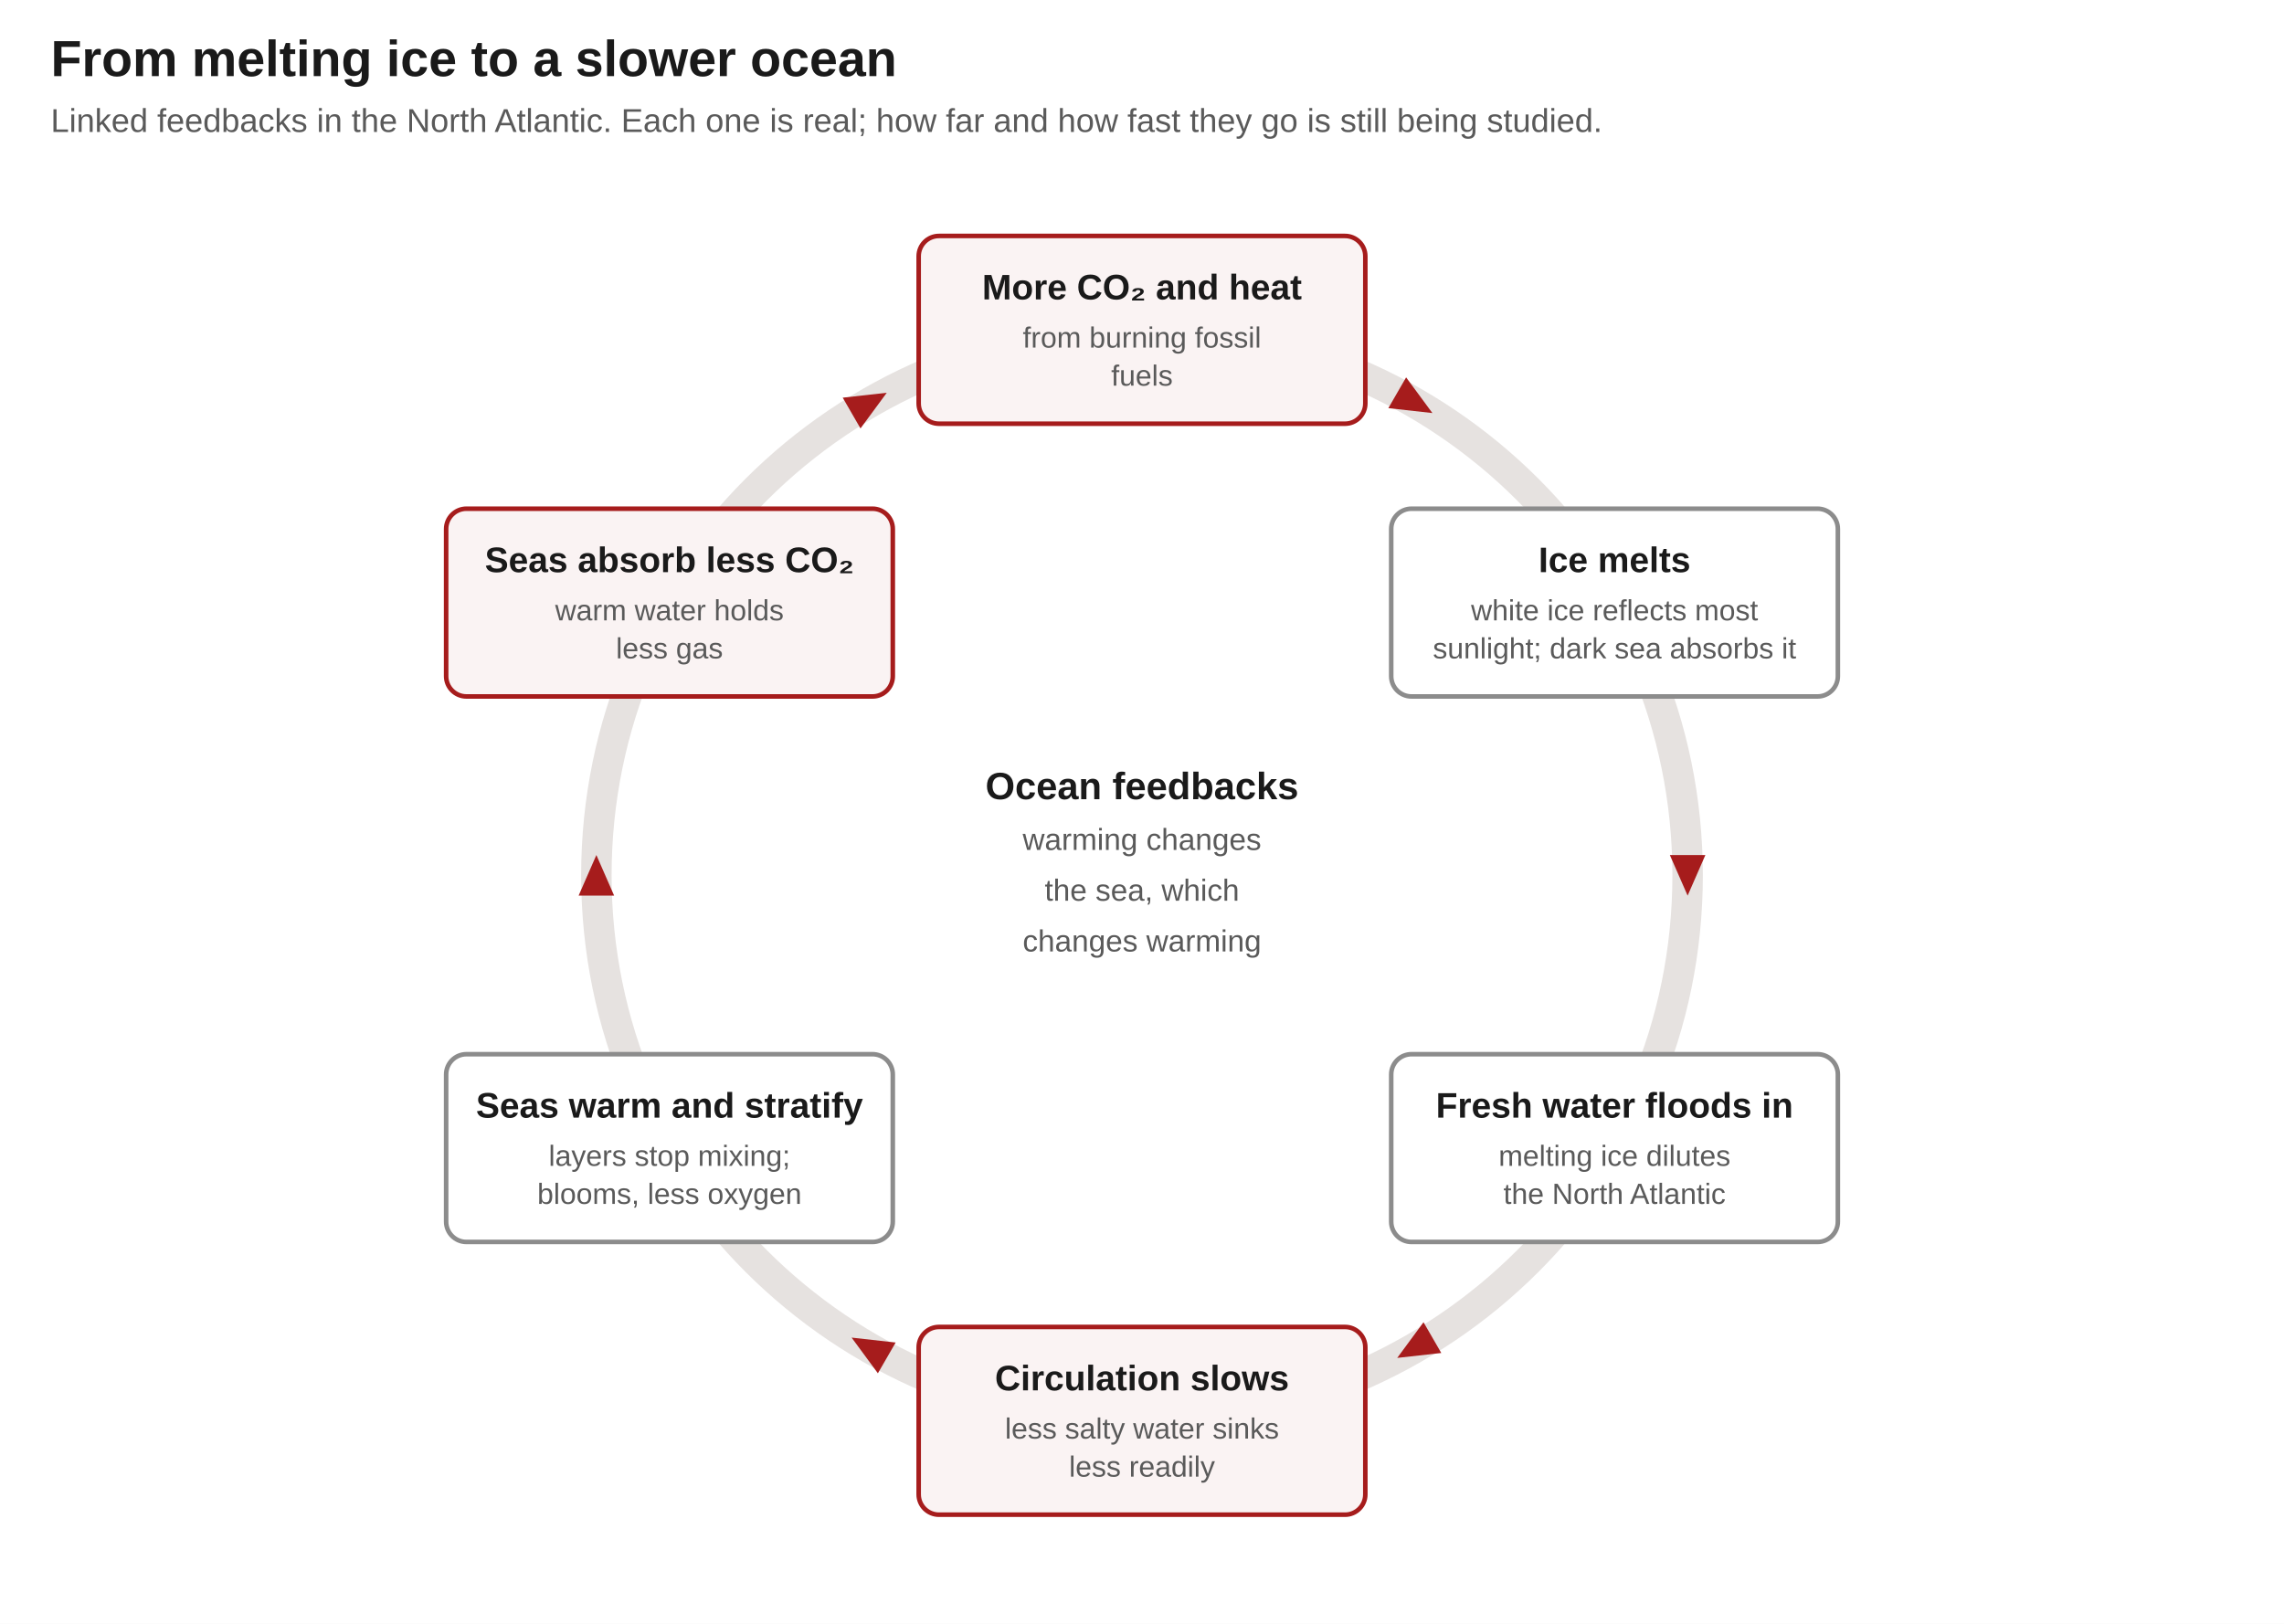
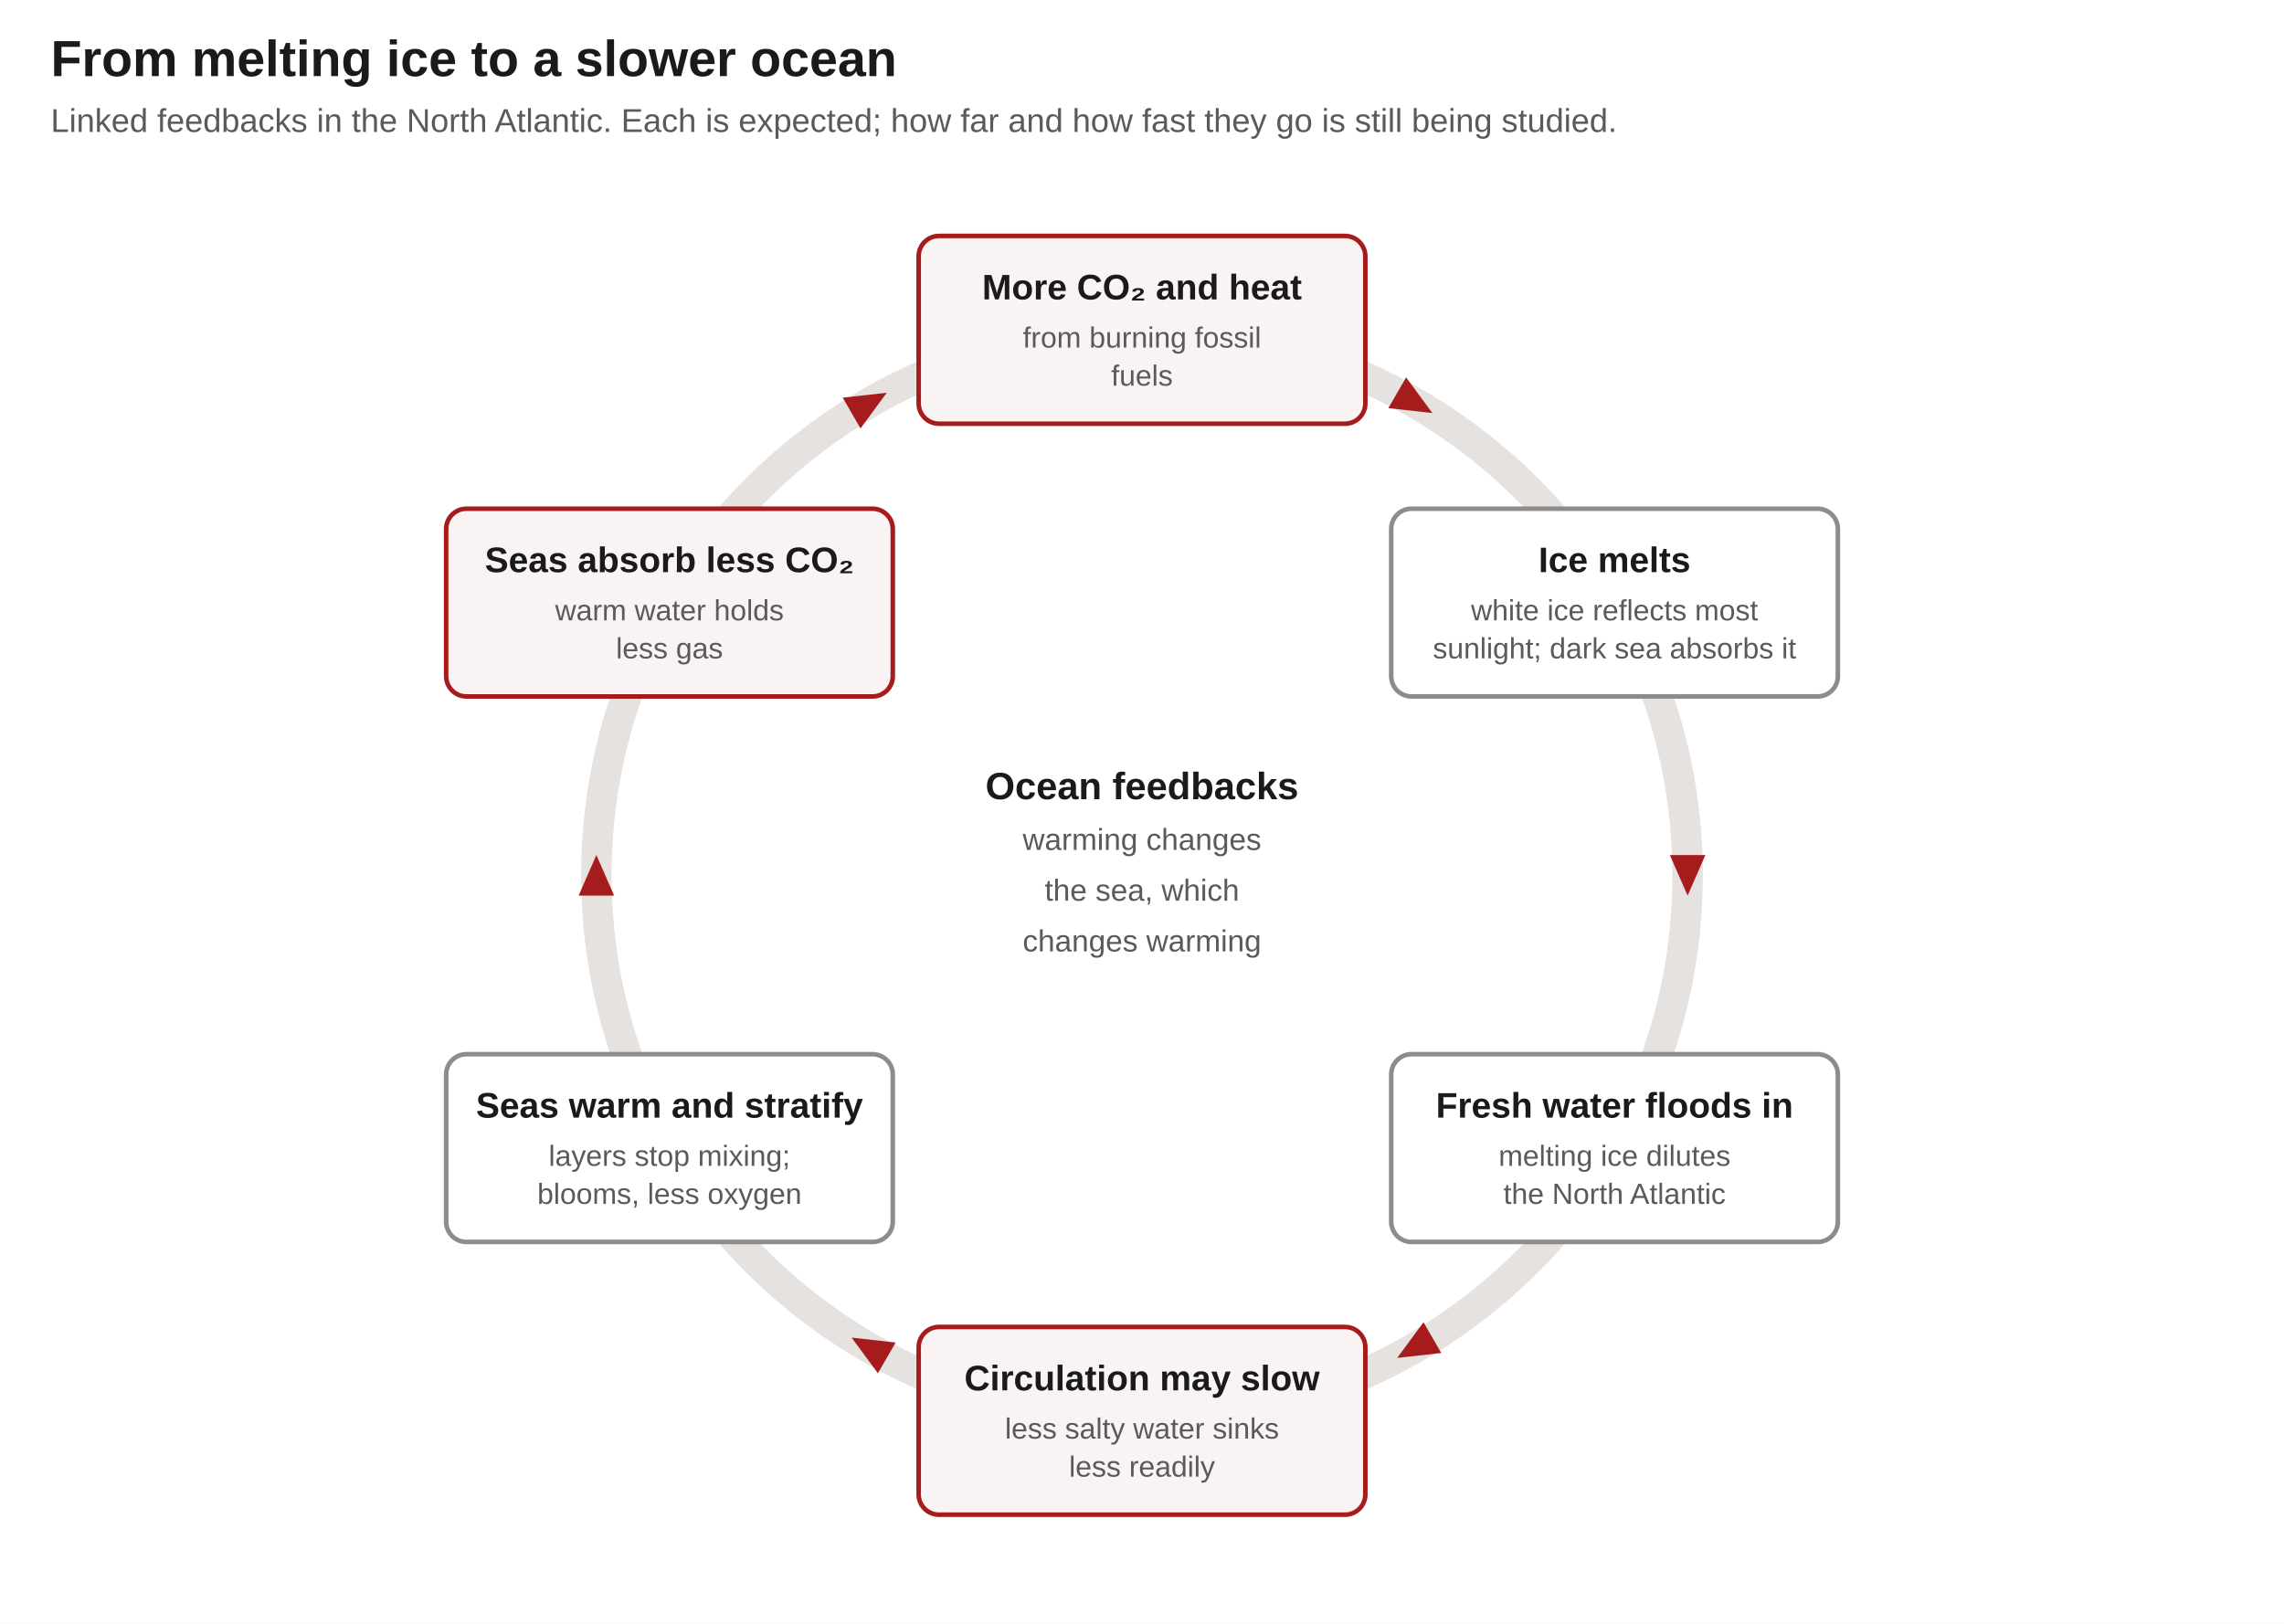
<svg xmlns="http://www.w3.org/2000/svg" viewBox="0 0 900 640" role="img" aria-labelledby="t d" font-family="'Source Sans 3','Source Sans Pro',Arial,sans-serif">
  <rect width="900" height="640" fill="#fff" />
  <text x="20.0" y="30.0" font-size="20" fill="#1A1A1A" text-anchor="start" font-weight="700">From melting ice to a slower ocean</text>
-   <text x="20.0" y="52.0" font-size="13" fill="#5A5A5A" text-anchor="start" font-weight="400">Linked feedbacks in the North Atlantic. Each one is real; how far and how fast they go is still being studied.</text>
+   <text x="20.0" y="52.0" font-size="13" fill="#5A5A5A" text-anchor="start" font-weight="400">Linked feedbacks in the North Atlantic. Each is expected; how far and how fast they go is still being studied.</text>
  <circle cx="450" cy="345" r="215" fill="none" stroke="#E6E2E0" stroke-width="12" />
  <path d="M-8 -7 L8 0 L-8 7 z" fill="#A61C1C" transform="translate(557.5 158.8) rotate(30.0)" />
  <path d="M-8 -7 L8 0 L-8 7 z" fill="#A61C1C" transform="translate(665.0 345.0) rotate(90.0)" />
  <path d="M-8 -7 L8 0 L-8 7 z" fill="#A61C1C" transform="translate(557.5 531.2) rotate(150.0)" />
  <path d="M-8 -7 L8 0 L-8 7 z" fill="#A61C1C" transform="translate(342.5 531.2) rotate(210.0)" />
  <path d="M-8 -7 L8 0 L-8 7 z" fill="#A61C1C" transform="translate(235.0 345.0) rotate(270.0)" />
  <path d="M-8 -7 L8 0 L-8 7 z" fill="#A61C1C" transform="translate(342.5 158.8) rotate(330.0)" />
  <rect x="362.0" y="93.0" width="176" height="74" rx="8" fill="#FAF3F3" stroke="#A61C1C" stroke-width="1.8" />
  <text x="450.0" y="118.0" font-size="14" fill="#1A1A1A" text-anchor="middle" font-weight="700">More CO₂ and heat</text>
  <text x="450.0" y="137.0" font-size="11.5" fill="#5A5A5A" text-anchor="middle" font-weight="400">from burning fossil</text>
  <text x="450.0" y="152.0" font-size="11.5" fill="#5A5A5A" text-anchor="middle" font-weight="400">fuels</text>
  <rect x="548.2" y="200.5" width="176" height="74" rx="8" fill="#fff" stroke="#8C8C8C" stroke-width="1.8" />
  <text x="636.2" y="225.5" font-size="14" fill="#1A1A1A" text-anchor="middle" font-weight="700">Ice melts</text>
  <text x="636.2" y="244.5" font-size="11.5" fill="#5A5A5A" text-anchor="middle" font-weight="400">white ice reflects most</text>
  <text x="636.2" y="259.5" font-size="11.5" fill="#5A5A5A" text-anchor="middle" font-weight="400">sunlight; dark sea absorbs it</text>
  <rect x="548.2" y="415.5" width="176" height="74" rx="8" fill="#fff" stroke="#8C8C8C" stroke-width="1.8" />
  <text x="636.2" y="440.5" font-size="14" fill="#1A1A1A" text-anchor="middle" font-weight="700">Fresh water floods in</text>
  <text x="636.2" y="459.5" font-size="11.5" fill="#5A5A5A" text-anchor="middle" font-weight="400">melting ice dilutes</text>
  <text x="636.2" y="474.5" font-size="11.5" fill="#5A5A5A" text-anchor="middle" font-weight="400">the North Atlantic</text>
  <rect x="362.0" y="523.0" width="176" height="74" rx="8" fill="#FAF3F3" stroke="#A61C1C" stroke-width="1.8" />
-   <text x="450.0" y="548.0" font-size="14" fill="#1A1A1A" text-anchor="middle" font-weight="700">Circulation slows</text>
+   <text x="450.0" y="548.0" font-size="14" fill="#1A1A1A" text-anchor="middle" font-weight="700">Circulation may slow</text>
  <text x="450.0" y="567.0" font-size="11.5" fill="#5A5A5A" text-anchor="middle" font-weight="400">less salty water sinks</text>
  <text x="450.0" y="582.0" font-size="11.5" fill="#5A5A5A" text-anchor="middle" font-weight="400">less readily</text>
  <rect x="175.8" y="415.5" width="176" height="74" rx="8" fill="#fff" stroke="#8C8C8C" stroke-width="1.8" />
  <text x="263.8" y="440.5" font-size="14" fill="#1A1A1A" text-anchor="middle" font-weight="700">Seas warm and stratify</text>
  <text x="263.8" y="459.5" font-size="11.5" fill="#5A5A5A" text-anchor="middle" font-weight="400">layers stop mixing;</text>
  <text x="263.8" y="474.5" font-size="11.5" fill="#5A5A5A" text-anchor="middle" font-weight="400">blooms, less oxygen</text>
  <rect x="175.8" y="200.5" width="176" height="74" rx="8" fill="#FAF3F3" stroke="#A61C1C" stroke-width="1.8" />
  <text x="263.8" y="225.5" font-size="14" fill="#1A1A1A" text-anchor="middle" font-weight="700">Seas absorb less CO₂</text>
  <text x="263.8" y="244.5" font-size="11.5" fill="#5A5A5A" text-anchor="middle" font-weight="400">warm water holds</text>
  <text x="263.8" y="259.5" font-size="11.5" fill="#5A5A5A" text-anchor="middle" font-weight="400">less gas</text>
  <text x="450.0" y="315.0" font-size="15" fill="#1A1A1A" text-anchor="middle" font-weight="700">Ocean feedbacks</text>
  <text x="450.0" y="335.0" font-size="12" fill="#5A5A5A" text-anchor="middle" font-weight="400">warming changes</text>
  <text x="450.0" y="355.0" font-size="12" fill="#5A5A5A" text-anchor="middle" font-weight="400">the sea, which</text>
  <text x="450.0" y="375.0" font-size="12" fill="#5A5A5A" text-anchor="middle" font-weight="400">changes warming</text>
</svg>
